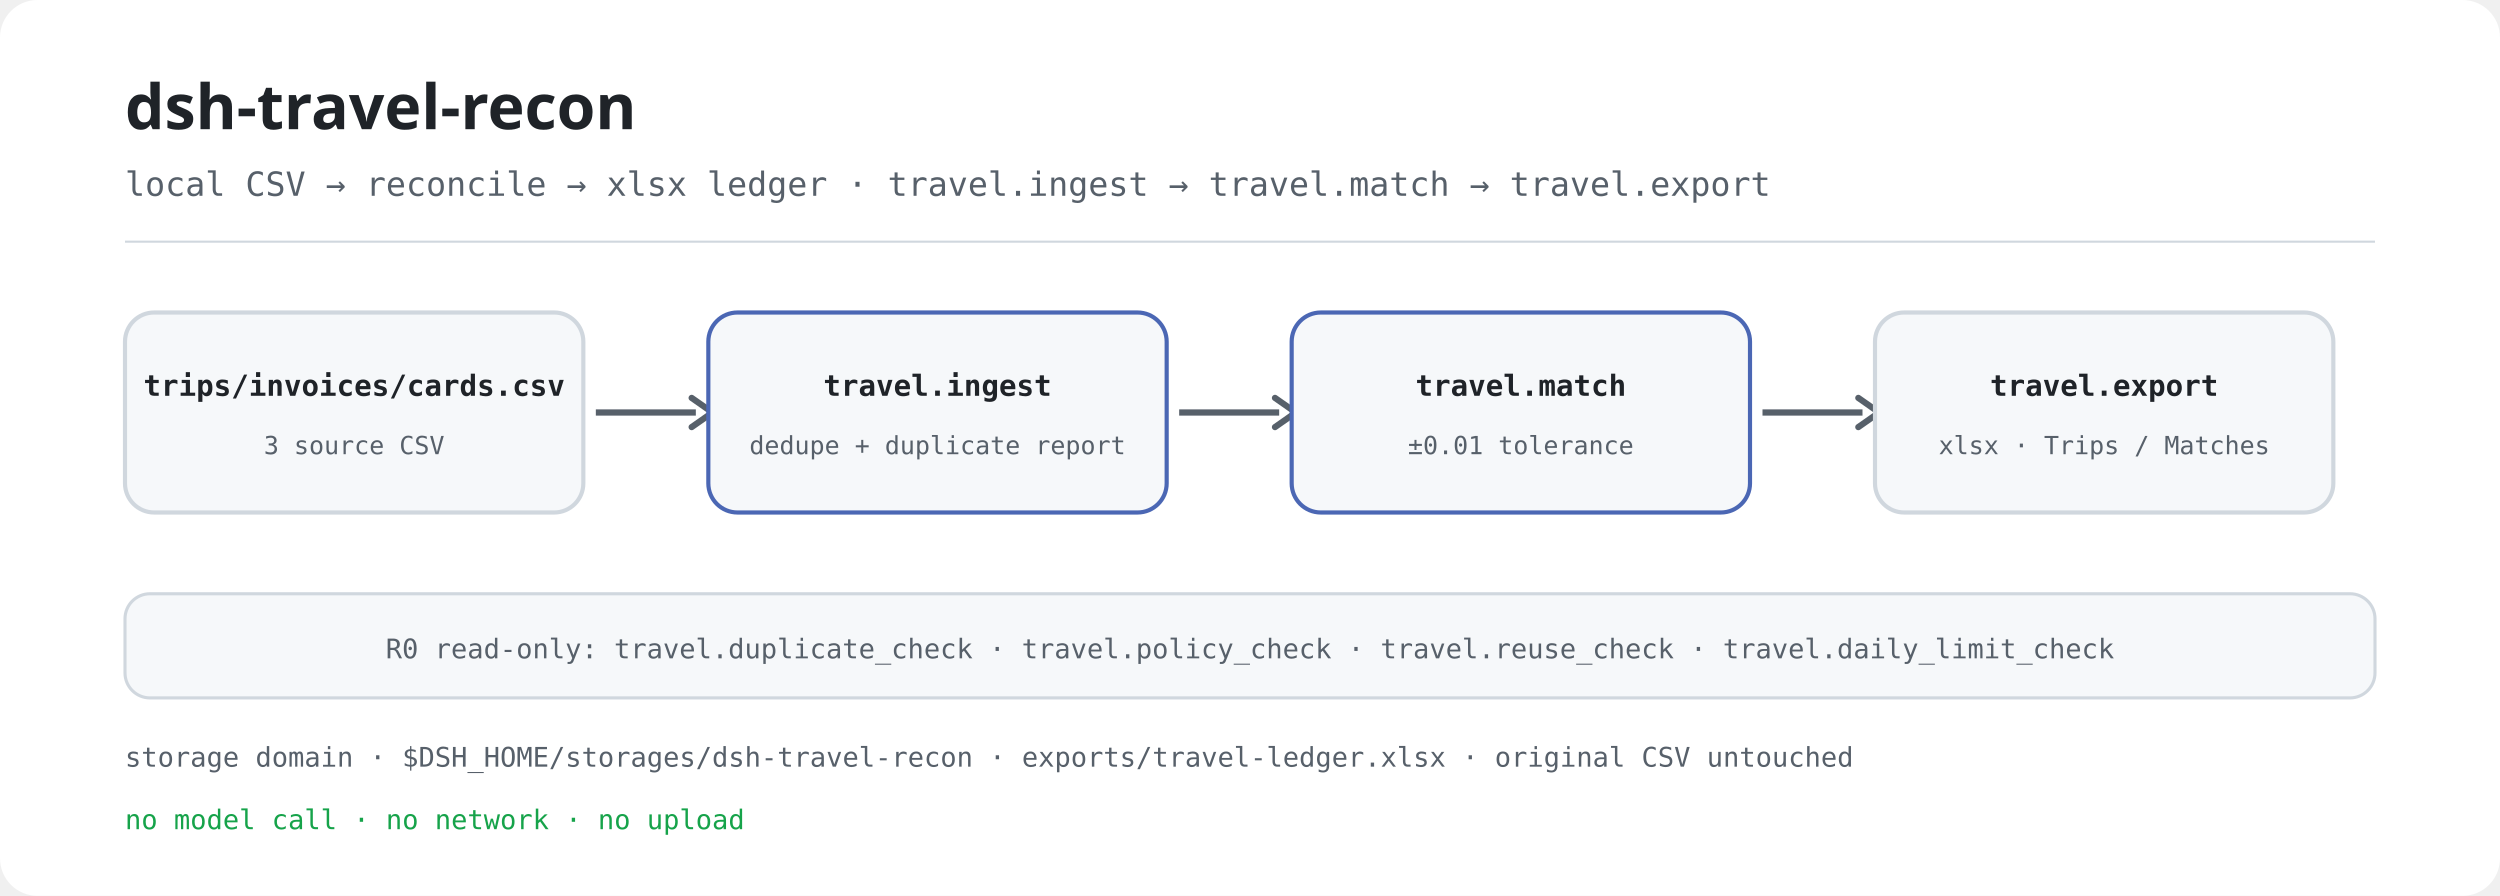
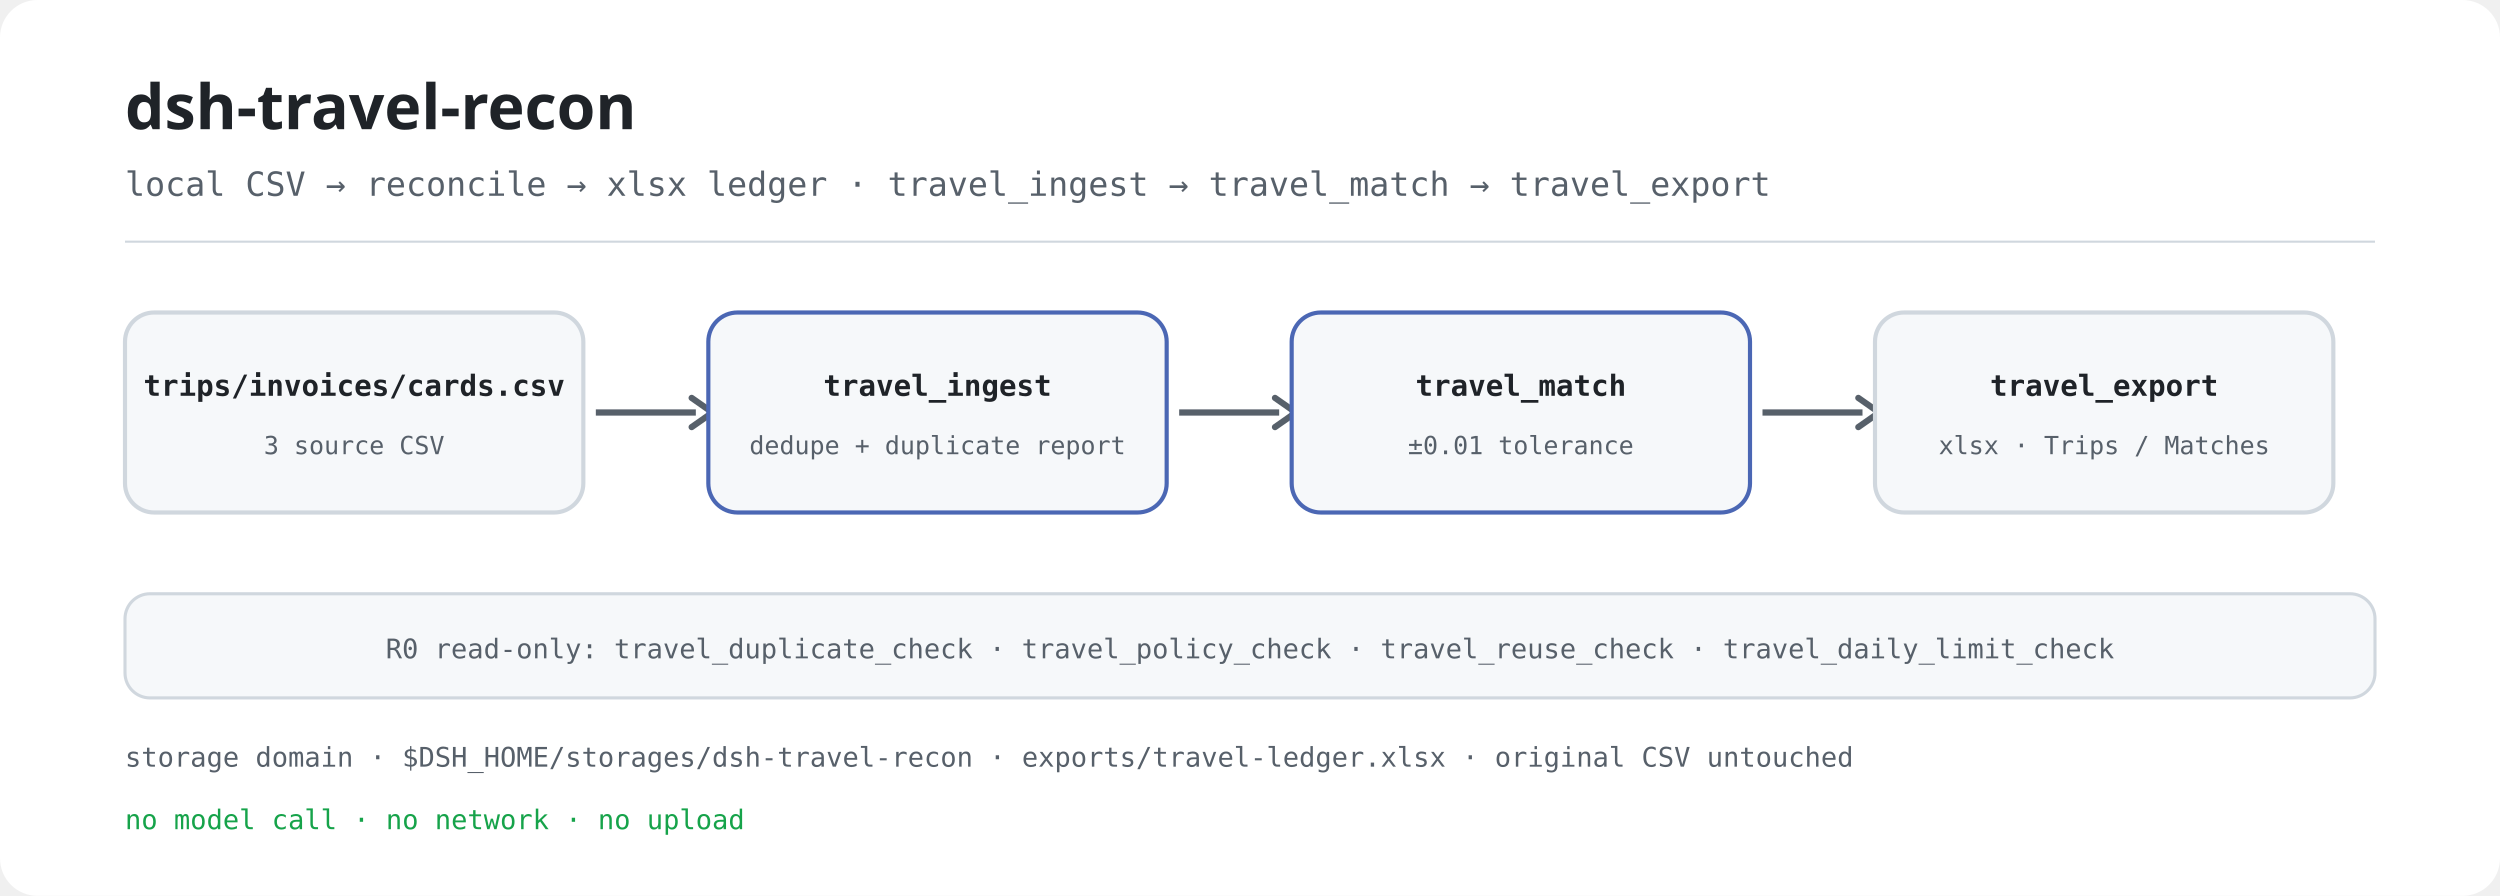
<svg xmlns="http://www.w3.org/2000/svg" width="1200" height="430" viewBox="0 0 1200 430" role="img" aria-label="dsh-travel-recon pipeline">
  <rect width="1200" height="430" rx="18" fill="#ffffff" />
  <text x="60" y="62" fill="#1f2328" font-family="ui-sans-serif,system-ui,sans-serif" font-size="30" font-weight="700">dsh-travel-recon</text>
-   <text x="60" y="94" fill="#57606a" font-family="ui-monospace,monospace" font-size="16">local CSV → reconcile → xlsx ledger · travel.ingest → travel.match → travel.export</text>
+   <text x="60" y="94" fill="#57606a" font-family="ui-monospace,monospace" font-size="16">local CSV → reconcile → xlsx ledger · travel_ingest → travel_match → travel_export</text>
  <line x1="60" y1="116" x2="1140" y2="116" stroke="#d0d7de" />
  <rect x="60" y="150" width="220" height="96" rx="14" fill="#f6f8fa" stroke="#d0d7de" stroke-width="2" />
  <text x="170" y="190" fill="#1f2328" text-anchor="middle" font-family="ui-monospace,monospace" font-size="14" font-weight="700">trips/invoices/cards.csv</text>
  <text x="170" y="218" fill="#57606a" text-anchor="middle" font-family="ui-monospace,monospace" font-size="12">3 source CSV</text>
  <path d="M286 198h48" stroke="#57606a" stroke-width="3" />
  <path d="M332 191l10 7-10 7" fill="none" stroke="#57606a" stroke-width="3" stroke-linecap="round" stroke-linejoin="round" />
  <rect x="340" y="150" width="220" height="96" rx="14" fill="#f6f8fa" stroke="#4B67B4" stroke-width="2" />
-   <text x="450" y="190" fill="#1f2328" text-anchor="middle" font-family="ui-monospace,monospace" font-size="14" font-weight="700">travel.ingest</text>
+   <text x="450" y="190" fill="#1f2328" text-anchor="middle" font-family="ui-monospace,monospace" font-size="14" font-weight="700">travel_ingest</text>
  <text x="450" y="218" fill="#57606a" text-anchor="middle" font-family="ui-monospace,monospace" font-size="12">dedupe + duplicate report</text>
  <path d="M566 198h48" stroke="#57606a" stroke-width="3" />
  <path d="M612 191l10 7-10 7" fill="none" stroke="#57606a" stroke-width="3" stroke-linecap="round" stroke-linejoin="round" />
  <rect x="620" y="150" width="220" height="96" rx="14" fill="#f6f8fa" stroke="#4B67B4" stroke-width="2" />
-   <text x="730" y="190" fill="#1f2328" text-anchor="middle" font-family="ui-monospace,monospace" font-size="14" font-weight="700">travel.match</text>
+   <text x="730" y="190" fill="#1f2328" text-anchor="middle" font-family="ui-monospace,monospace" font-size="14" font-weight="700">travel_match</text>
  <text x="730" y="218" fill="#57606a" text-anchor="middle" font-family="ui-monospace,monospace" font-size="12">±0.01 tolerance</text>
  <path d="M846 198h48" stroke="#57606a" stroke-width="3" />
  <path d="M892 191l10 7-10 7" fill="none" stroke="#57606a" stroke-width="3" stroke-linecap="round" stroke-linejoin="round" />
  <rect x="900" y="150" width="220" height="96" rx="14" fill="#f6f8fa" stroke="#d0d7de" stroke-width="2" />
-   <text x="1010" y="190" fill="#1f2328" text-anchor="middle" font-family="ui-monospace,monospace" font-size="14" font-weight="700">travel.export</text>
+   <text x="1010" y="190" fill="#1f2328" text-anchor="middle" font-family="ui-monospace,monospace" font-size="14" font-weight="700">travel_export</text>
  <text x="1010" y="218" fill="#57606a" text-anchor="middle" font-family="ui-monospace,monospace" font-size="12">xlsx · Trips / Matches</text>
  <rect x="60" y="285" width="1080" height="50" rx="12" fill="#f6f8fa" stroke="#d0d7de" stroke-width="1.5" />
-   <text x="600" y="316" fill="#57606a" text-anchor="middle" font-family="ui-monospace,monospace" font-size="13">R0 read-only: travel.duplicate_check · travel.policy_check · travel.reuse_check · travel.daily_limit_check</text>
+   <text x="600" y="316" fill="#57606a" text-anchor="middle" font-family="ui-monospace,monospace" font-size="13">R0 read-only: travel_duplicate_check · travel_policy_check · travel_reuse_check · travel_daily_limit_check</text>
  <text x="60" y="368" fill="#57606a" font-family="ui-monospace,monospace" font-size="13">storage domain · $DSH_HOME/storages/dsh-travel-recon · exports/travel-ledger.xlsx · original CSV untouched</text>
  <text x="60" y="398" fill="#16a34a" font-family="ui-monospace,monospace" font-size="13">no model call · no network · no upload</text>
</svg>
